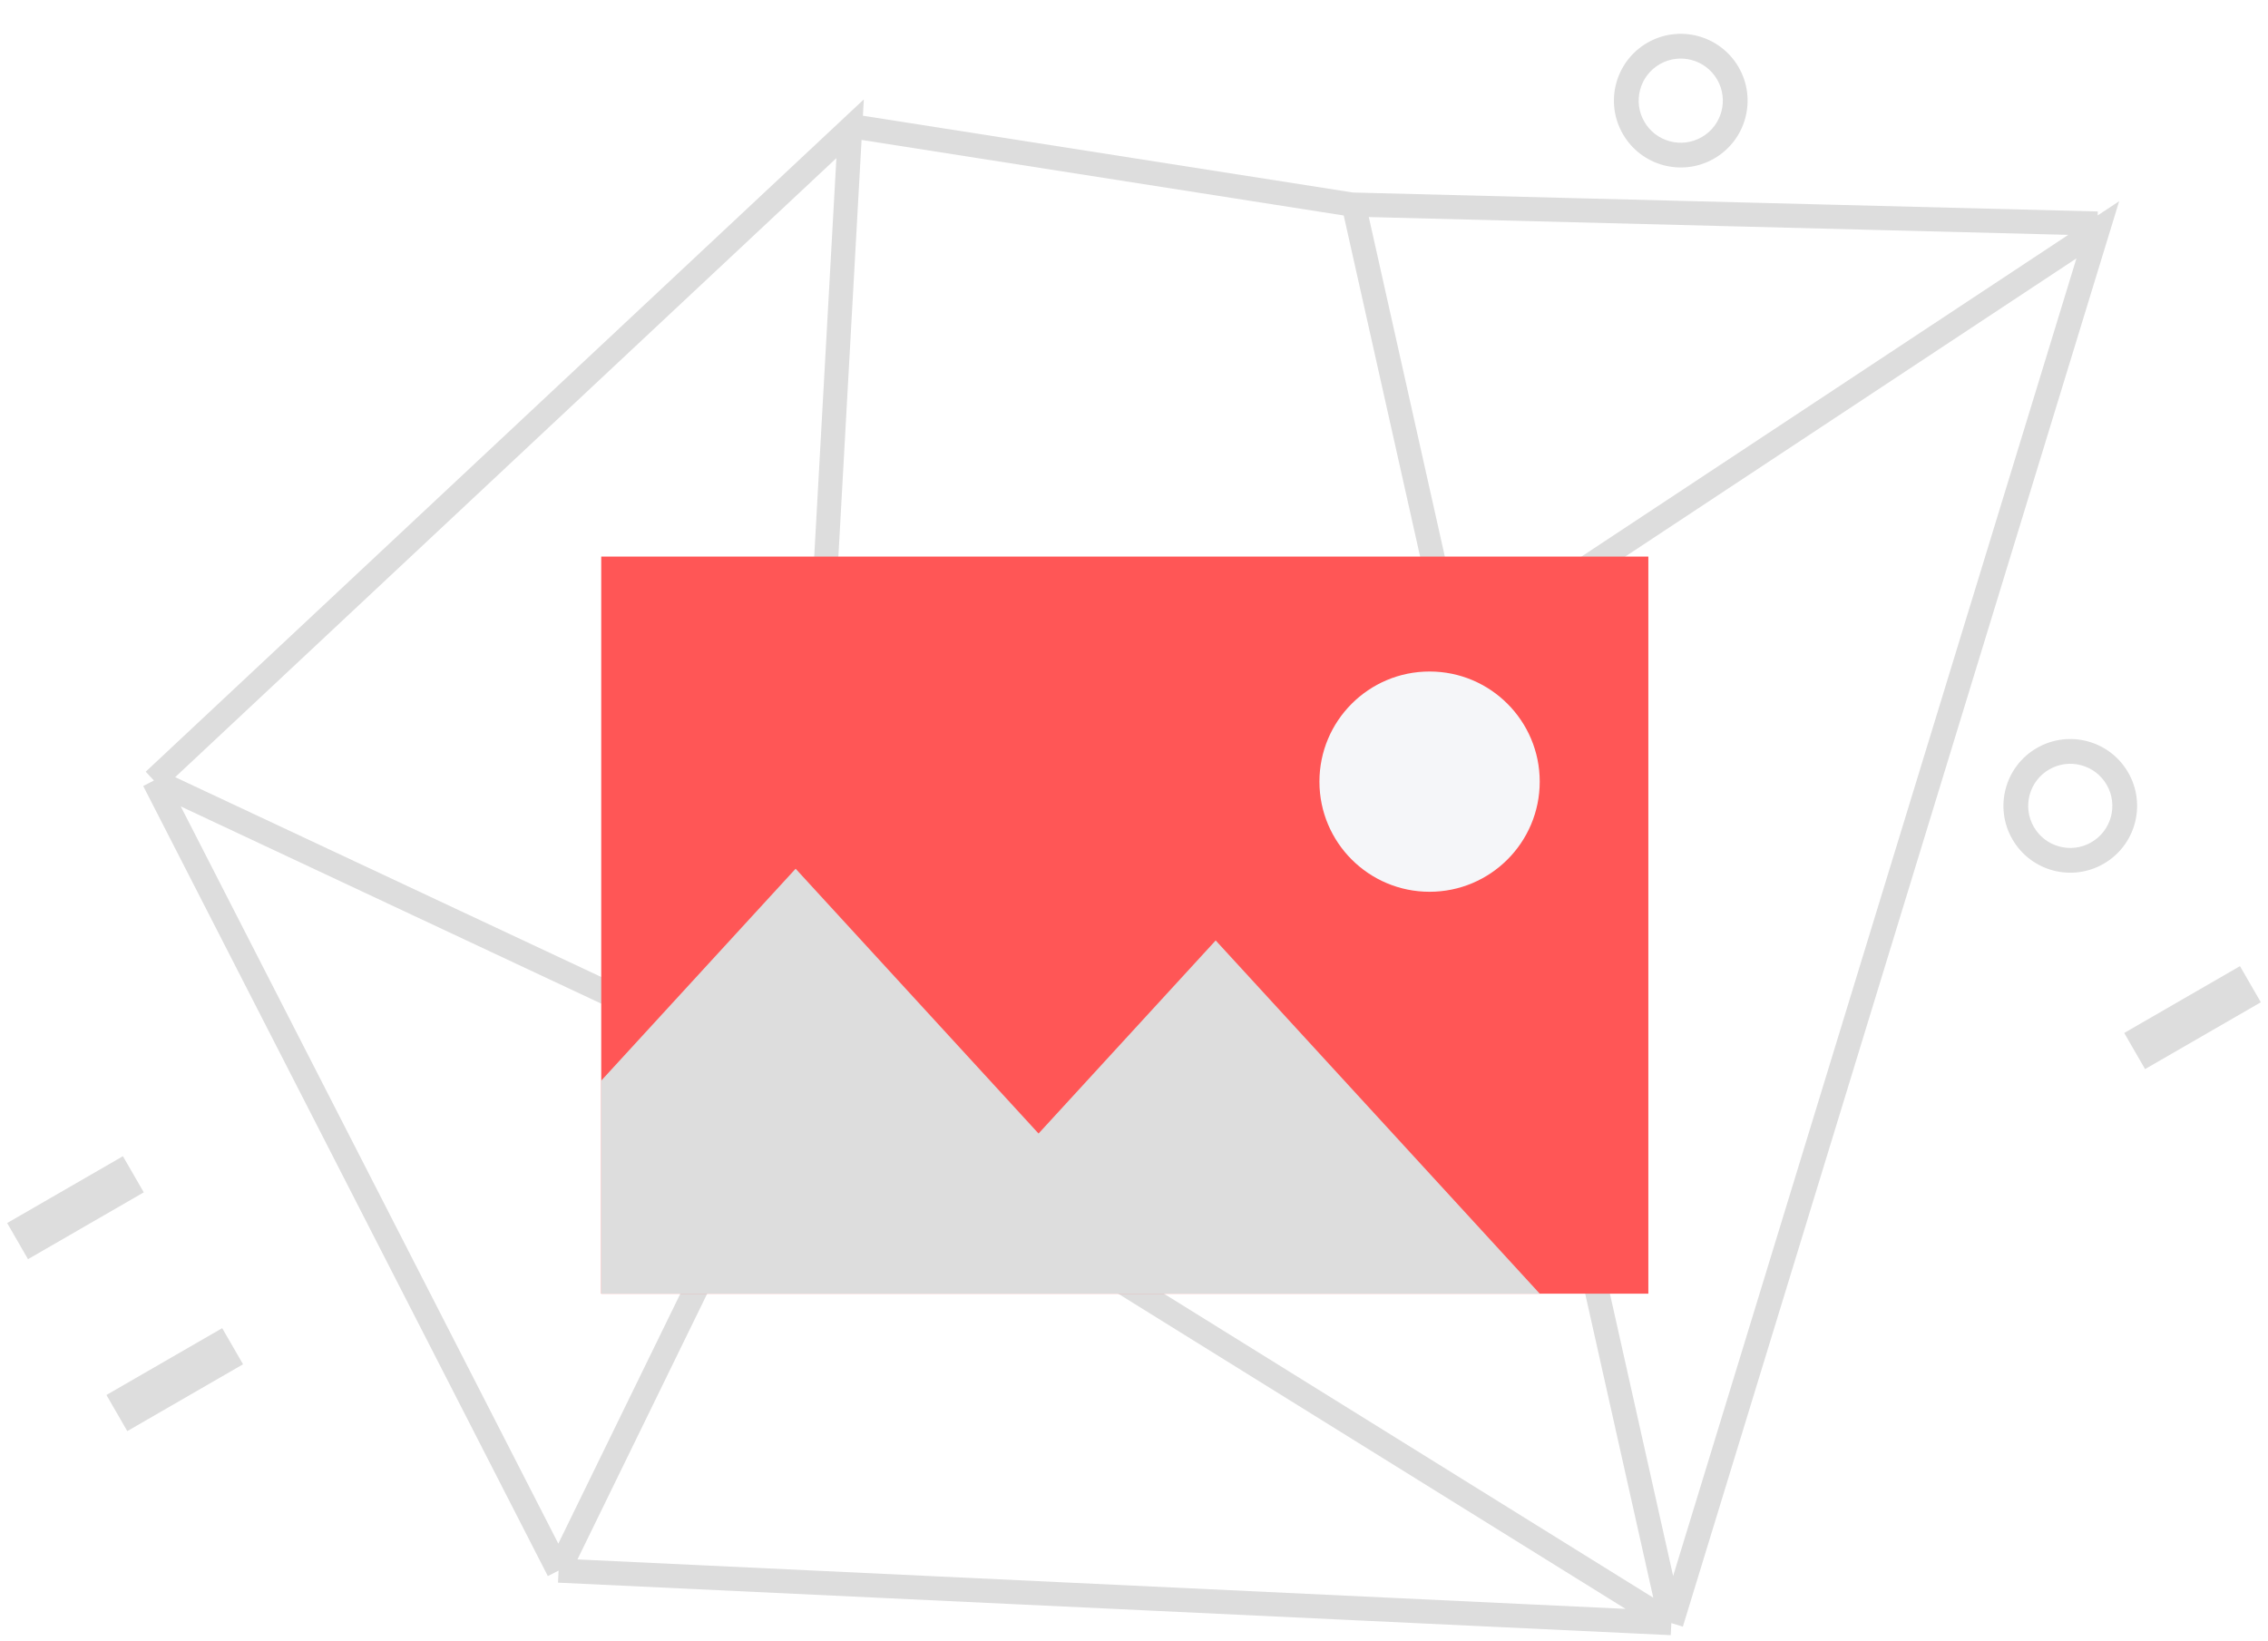
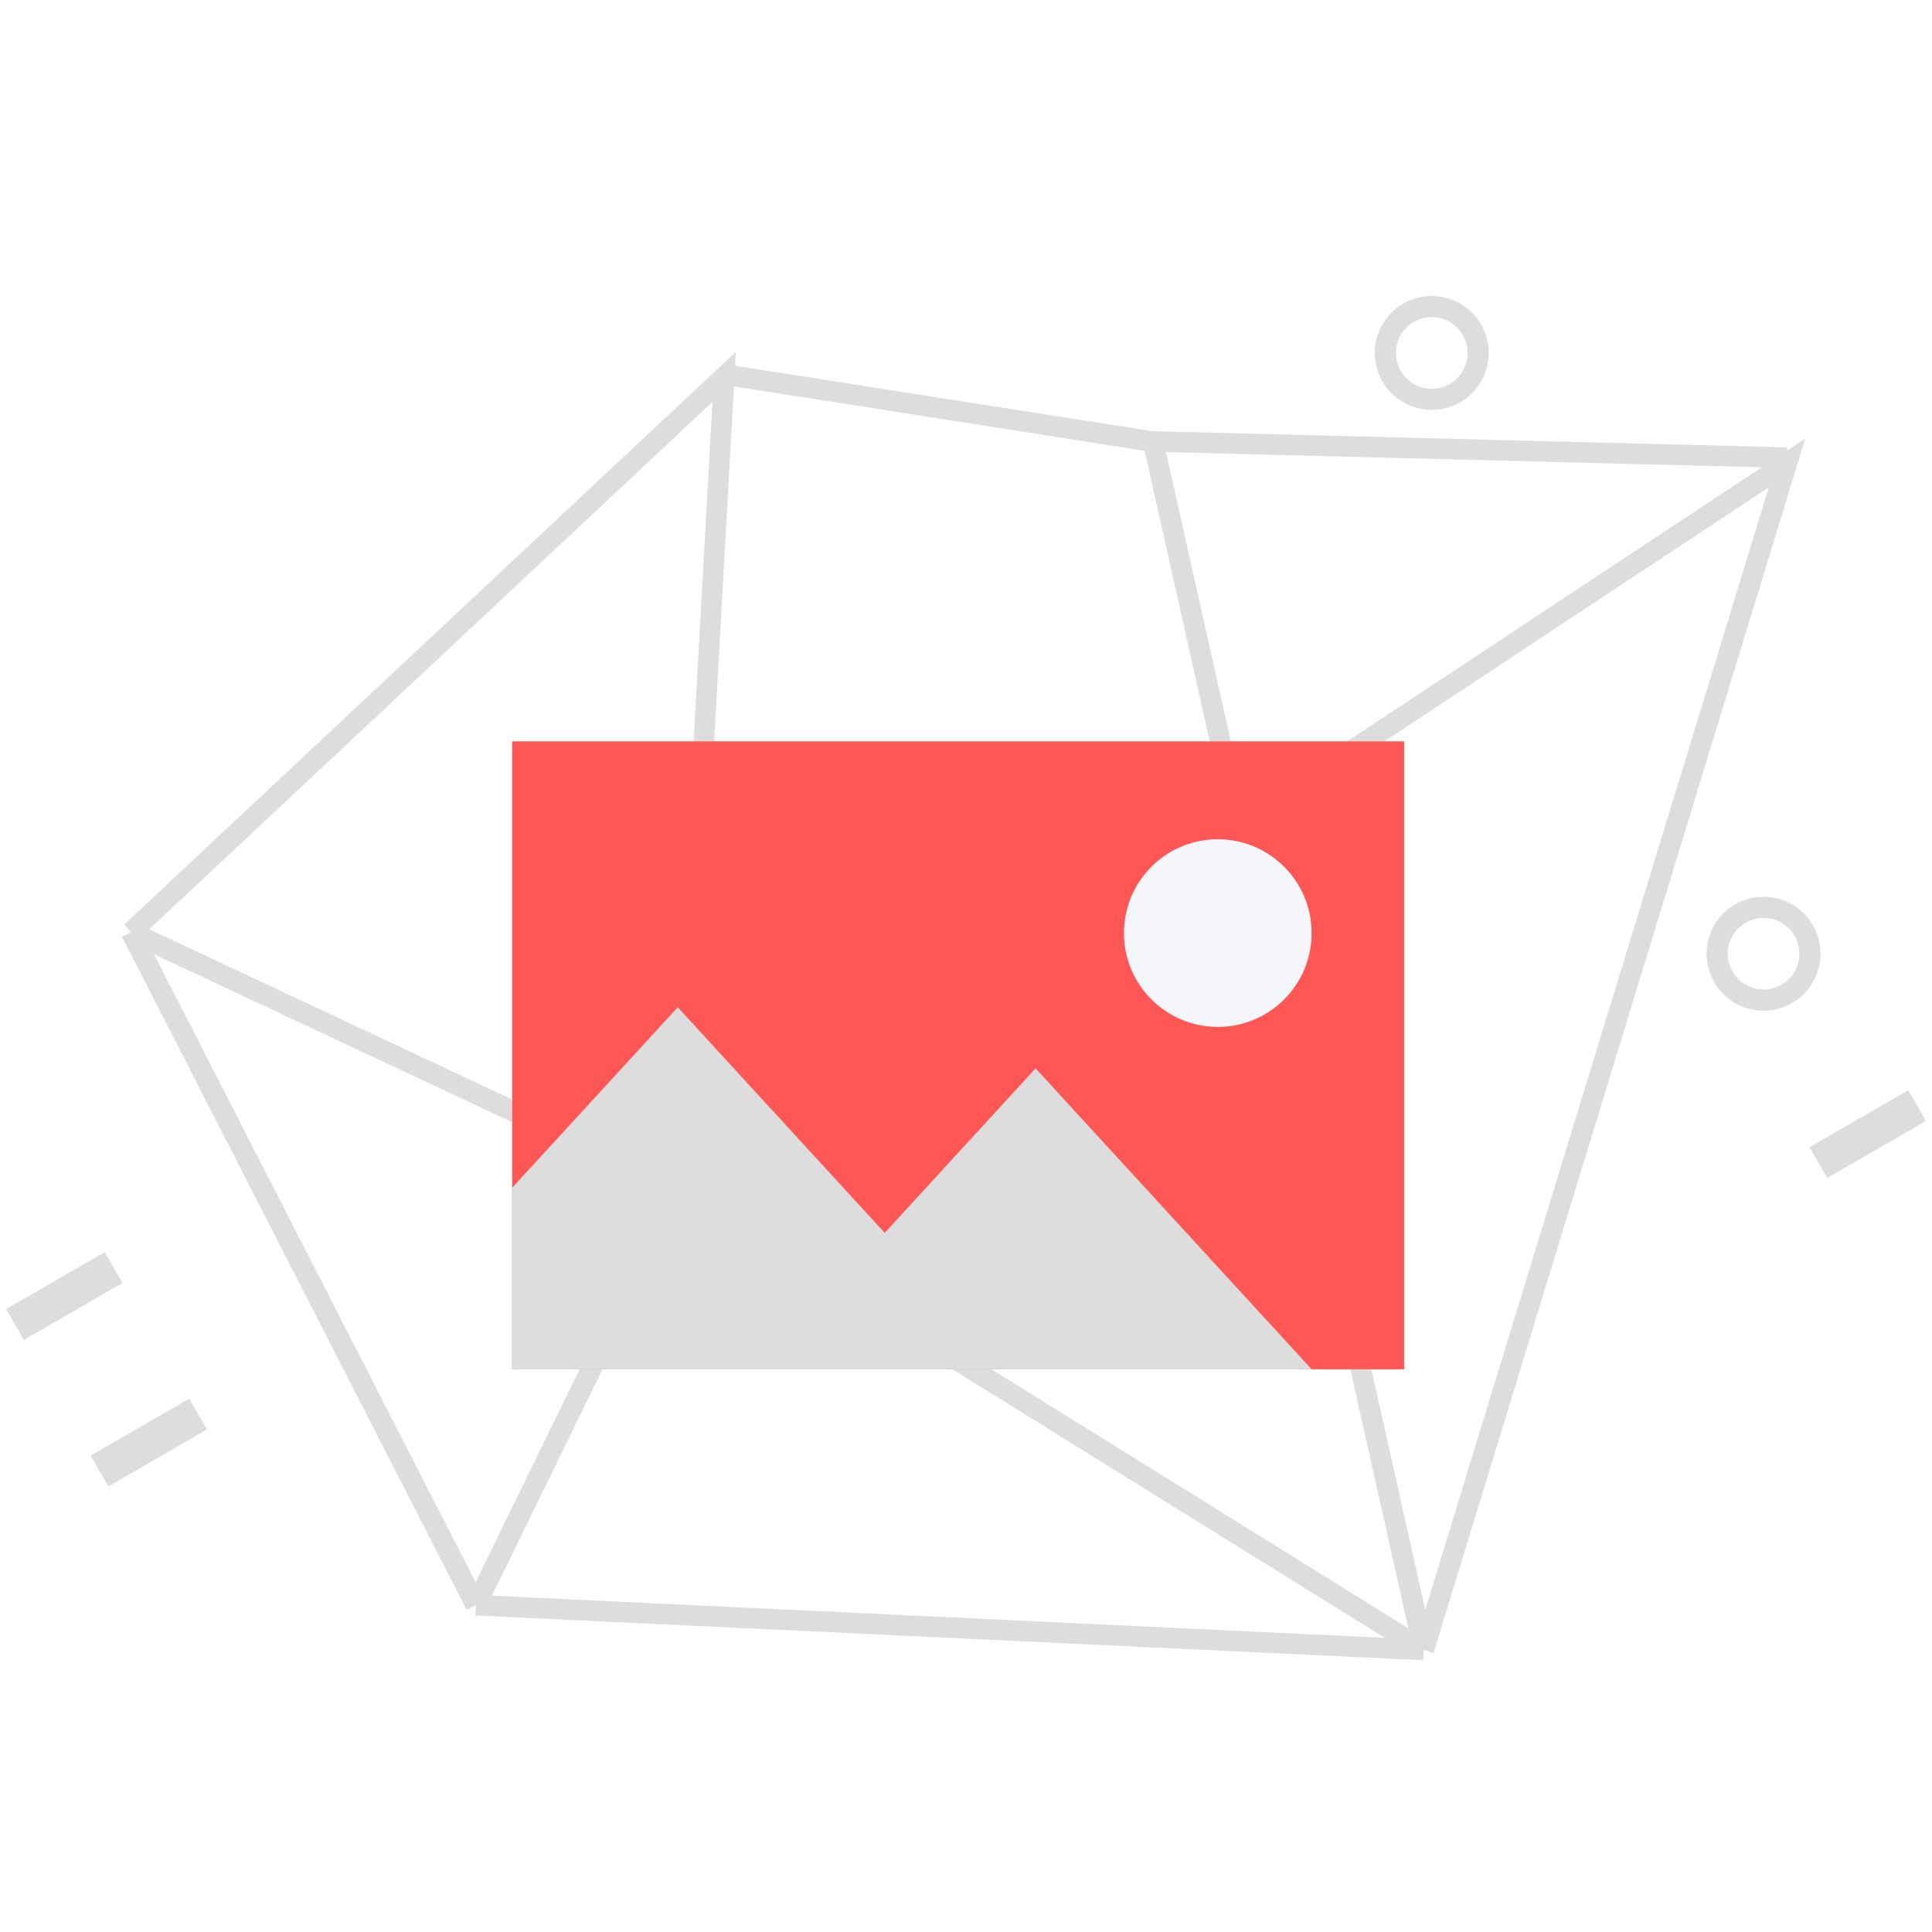
- <svg xmlns="http://www.w3.org/2000/svg" width="188" height="136" viewBox="0 0 188 136" fill="none">
+ <svg xmlns="http://www.w3.org/2000/svg" width="32" height="32" viewBox="0 0 188 136" fill="none">
  <path d="M142.092 13.142C139.443 14.671 136.055 13.764 134.525 11.114C132.995 8.464 133.903 5.076 136.552 3.546C139.202 2.017 142.59 2.924 144.12 5.574C145.65 8.224 144.742 11.612 142.092 13.142ZM137.578 5.323C135.91 6.286 135.338 8.42 136.302 10.088C137.265 11.756 139.398 12.328 141.066 11.365C142.735 10.402 143.306 8.268 142.343 6.6C141.38 4.931 139.247 4.36 137.578 5.323Z" fill="#dddddd" />
  <path d="M174.38 71.603C171.73 73.133 168.342 72.225 166.812 69.576C165.283 66.926 166.19 63.538 168.84 62.008C171.49 60.478 174.878 61.386 176.408 64.036C177.937 66.685 177.03 70.073 174.38 71.603ZM169.866 63.785C168.198 64.748 167.626 66.881 168.589 68.55C169.552 70.218 171.686 70.79 173.354 69.826C175.022 68.863 175.594 66.73 174.631 65.061C173.668 63.393 171.534 62.822 169.866 63.785Z" fill="#dddddd" />
  <rect x="187.406" y="83.086" width="11.08" height="3.458" transform="rotate(150 187.406 83.0862)" fill="#dddddd" />
  <rect x="11.918" y="98.844" width="11.08" height="3.458" transform="rotate(150 11.918 98.8438)" fill="#dddddd" />
  <rect x="20.147" y="113.097" width="11.08" height="3.458" transform="rotate(150 20.147 113.097)" fill="#dddddd" />
  <path d="M66.069 89.708L70.467 10.673L12.761 64.704M66.069 89.708L12.761 64.704M66.069 89.708L46.302 130.201M12.761 64.704L46.302 130.201M46.302 130.201L138.54 134.554M112.131 16.623L120.567 54.294M120.567 54.294L138.54 134.554M120.567 54.294L66.679 89.909L138.54 134.554M120.567 54.294L173.892 19.05L138.54 134.554M70.361 10.423L112.057 16.957L173.866 18.531" stroke="#dddddd" stroke-width="2" />
  <rect x="49.838" y="46.14" width="86.797" height="61.104" fill="#FF5656" />
  <circle cx="118.501" cy="64.797" r="9.13" fill="#F5F6F9" />
  <path fill-rule="evenodd" clip-rule="evenodd" d="M49.838 107.243H73.911L73.911 107.243H127.632L100.771 77.962L86.088 93.969L65.951 72.016L49.838 89.582V107.243Z" fill="#dddddd" />
</svg>
